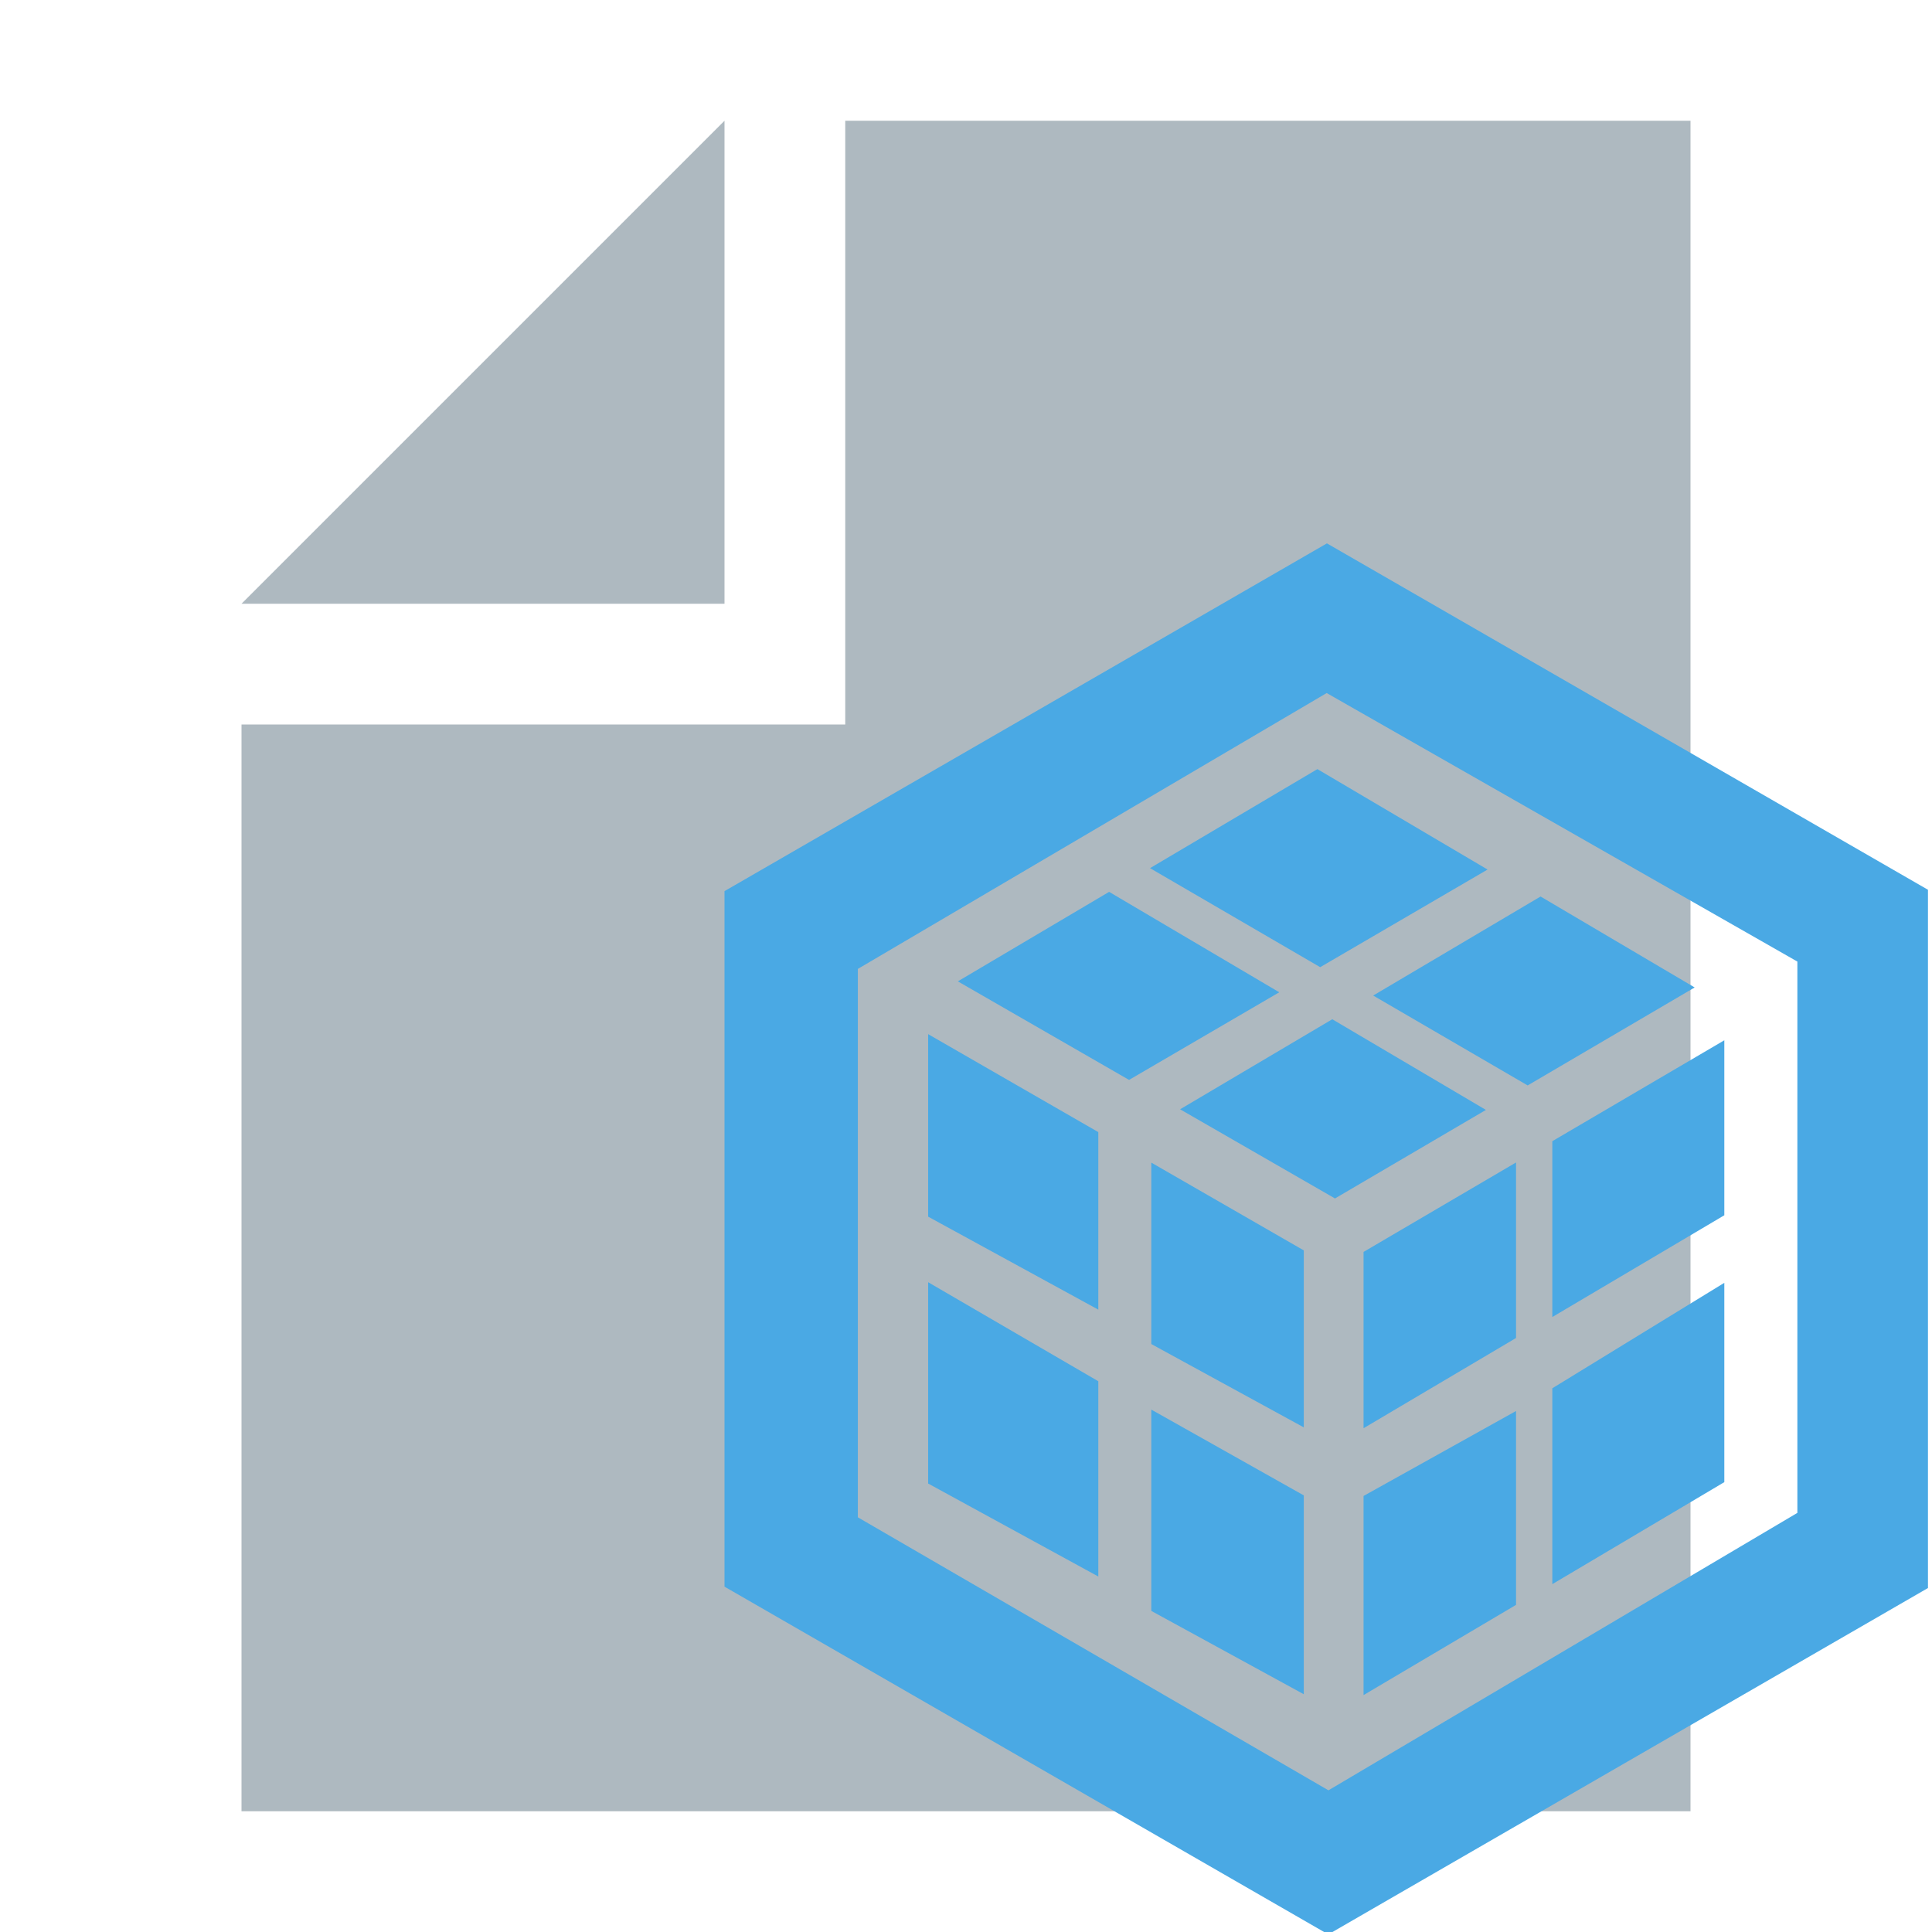
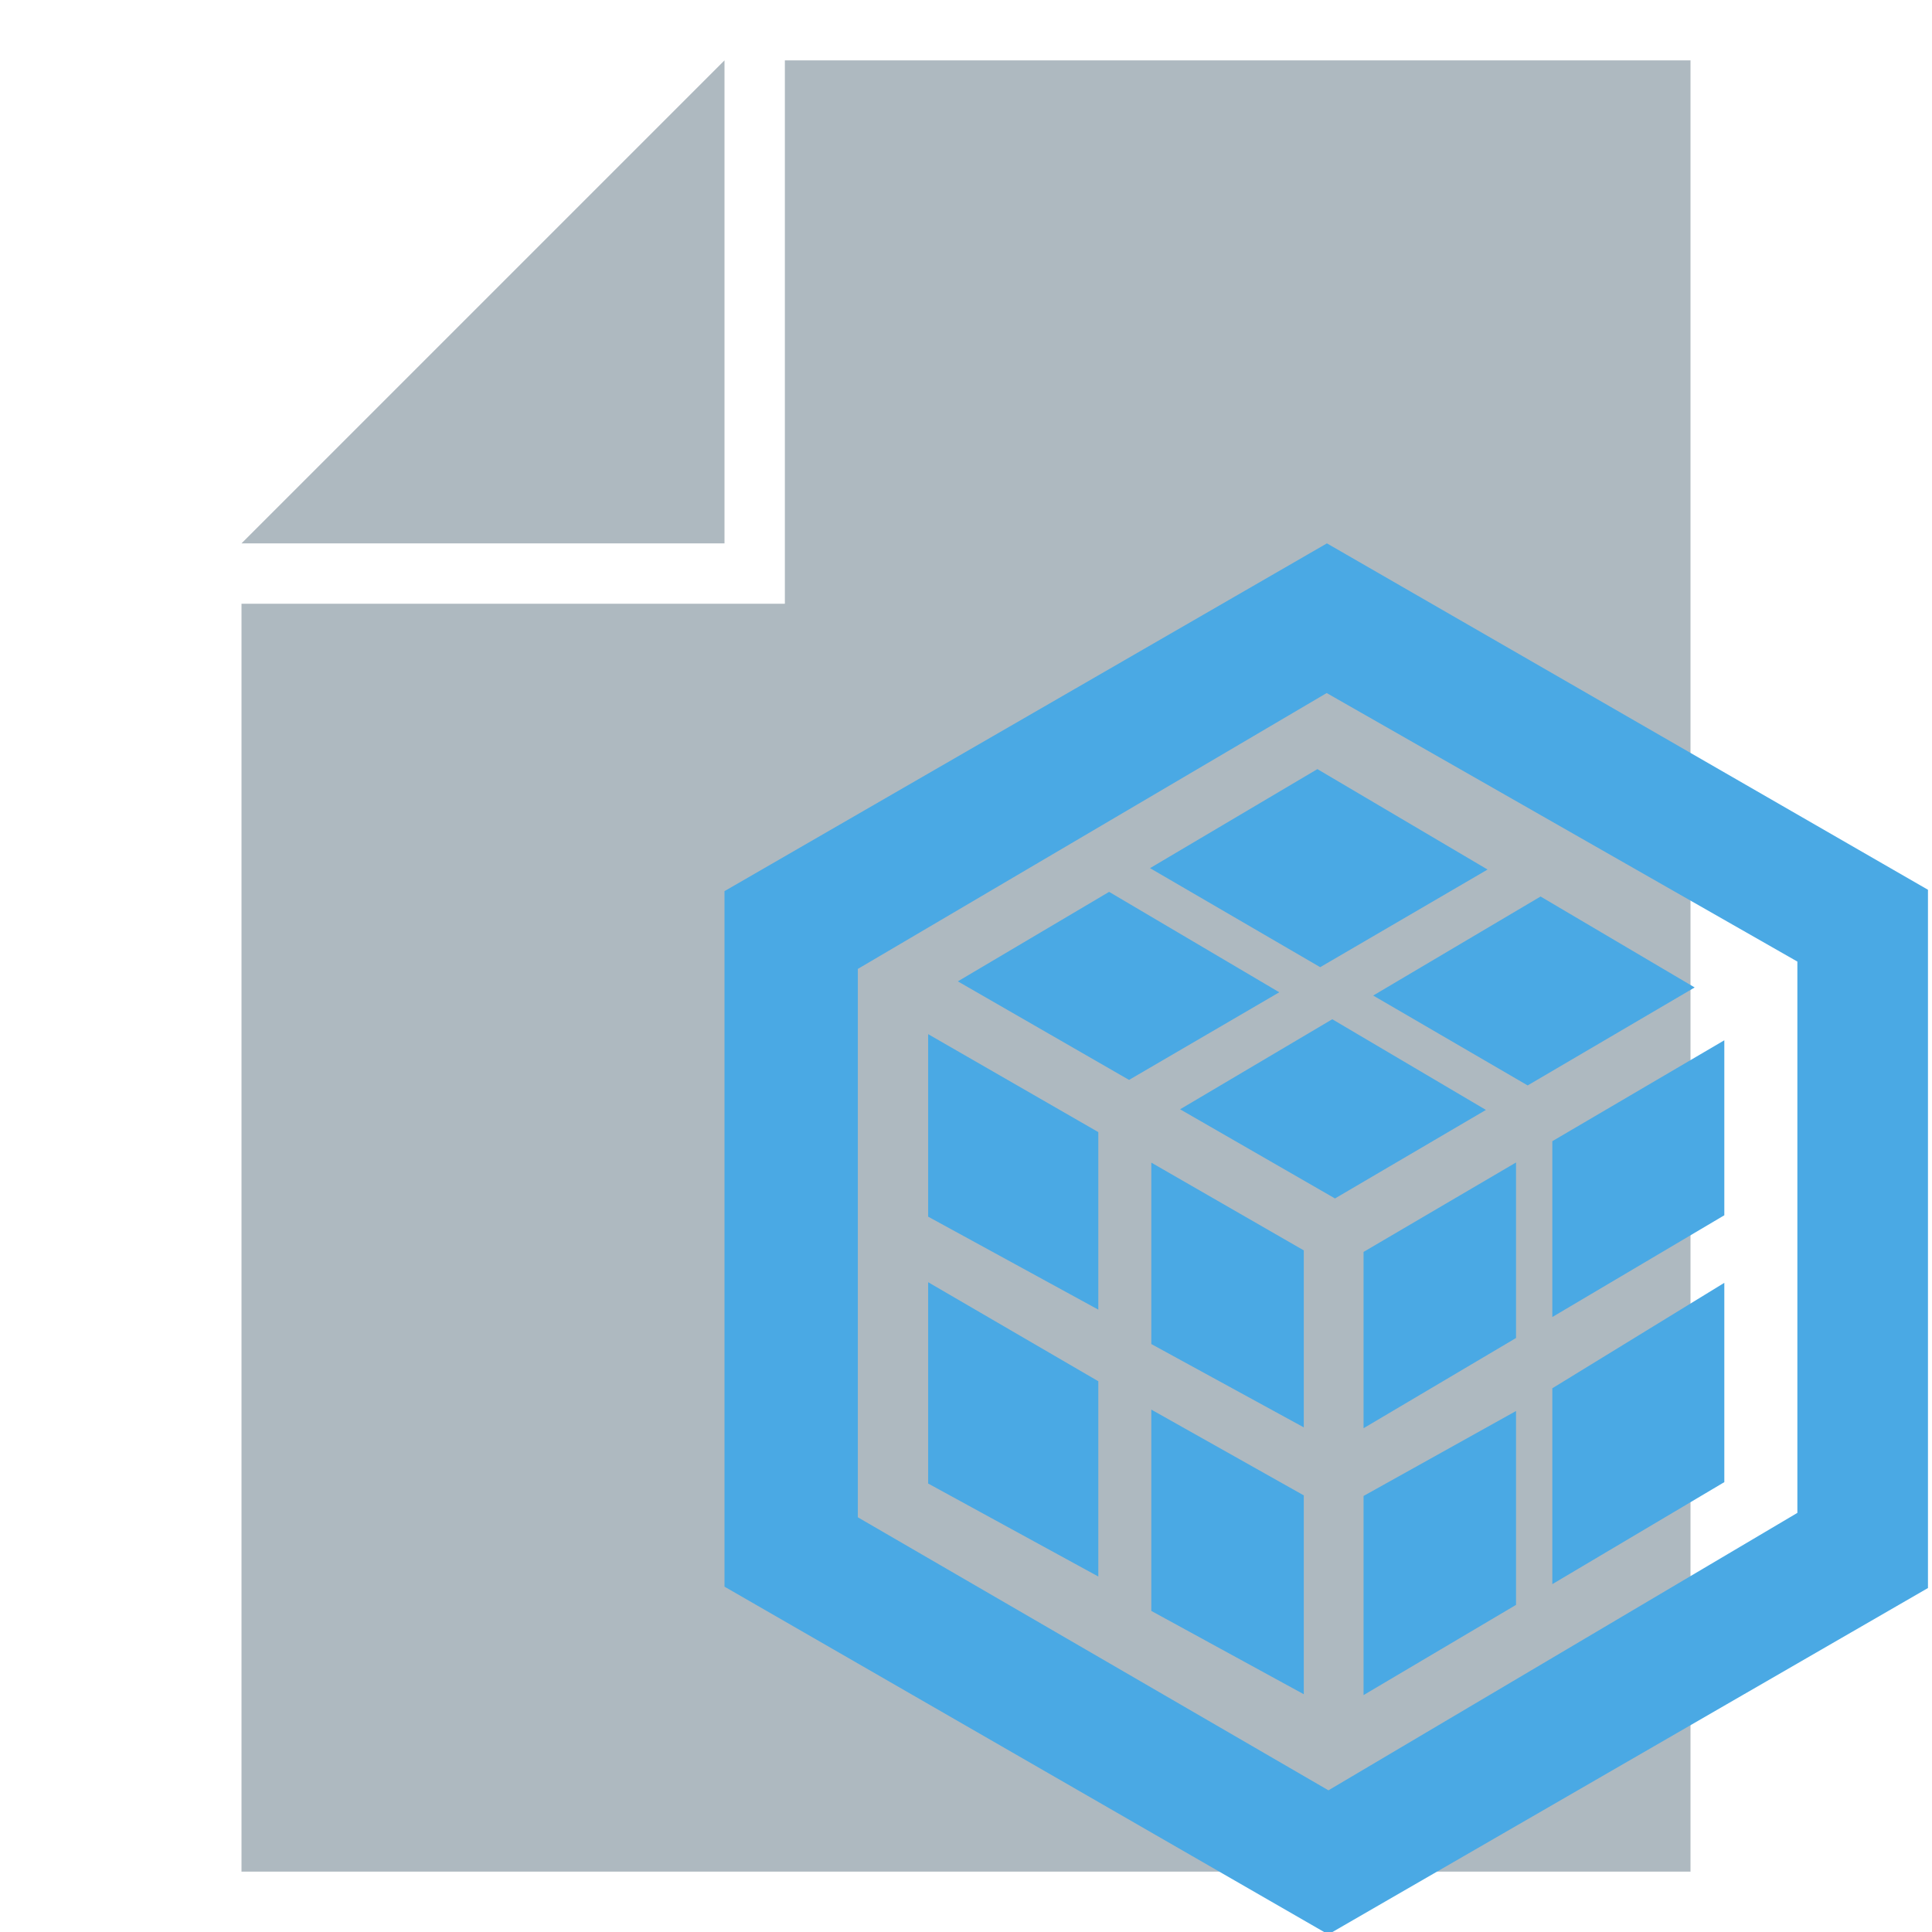
<svg xmlns="http://www.w3.org/2000/svg" viewBox="0 0 32 32">
-   <path fill="#9aa7b0" opacity=".8" style="isolation: isolate" d="M 12 2 L 4 10 h 8 V 0 z" />
-   <path fill="#9aa7b0" opacity=".8" style="isolation: isolate" d="M 14 2 v 10 H 4 v 18 h 24 V 2" />
+   <path fill="#9aa7b0" opacity=".8" style="isolation: isolate" d="M 12 1 L 4 9 h 8 V 0 z" />
+   <path fill="#9aa7b0" opacity=".8" style="isolation: isolate" d="M 13 1 v 9 H 4 v 21 h 24 V 1" />
  <g fill="rgb(74, 169, 228)" transform="matrix(0.045,0,0,0.045,12,9)">
    <path d="M221.733,0L0,128v256l222.236,128l220.724-127.496V127.496L221.733,0z M49.077,358.471V156.63L221.646,55.087l173.246,98.84v202.92L222.296,458.962L49.077,358.471z M137.589,308.395v71.874l-62.632-34.226v-74.099L137.589,308.395z M148.903,197.483l55.292-32.254l-62.632-36.963l-55.675,32.942L148.903,197.483z M223.705,175.154l-56.015,33.143l57.013,32.819l55.551-32.588L223.705,175.154z M213.217,260.23l-56.119-32.305v66.779l56.119,30.667V260.23z M295.619,199.514l61.473-36.062l-56.723-33.474l-61.606,36.451L295.619,199.514z M280.862,120.052l-62.634-36.965l-61.606,36.451l62.634,36.451L280.862,120.052z M74.957,180.641v67.174l62.632,34.226v-65.346L74.957,180.641z M304.695,310.983v72.093l63.309-37.548v-73.36L304.695,310.983z M304.695,220.036v64.721l63.309-37.454v-64.405L304.695,220.036z M235.218,260.794v64.89l56.119-33.204v-64.607L235.218,260.794z M235.218,350.617v73.295l56.119-33.204v-71.36L235.218,350.617z M213.217,350.406l-56.119-31.573v74.099l56.119,30.667V350.406z" />
  </g>
</svg>
